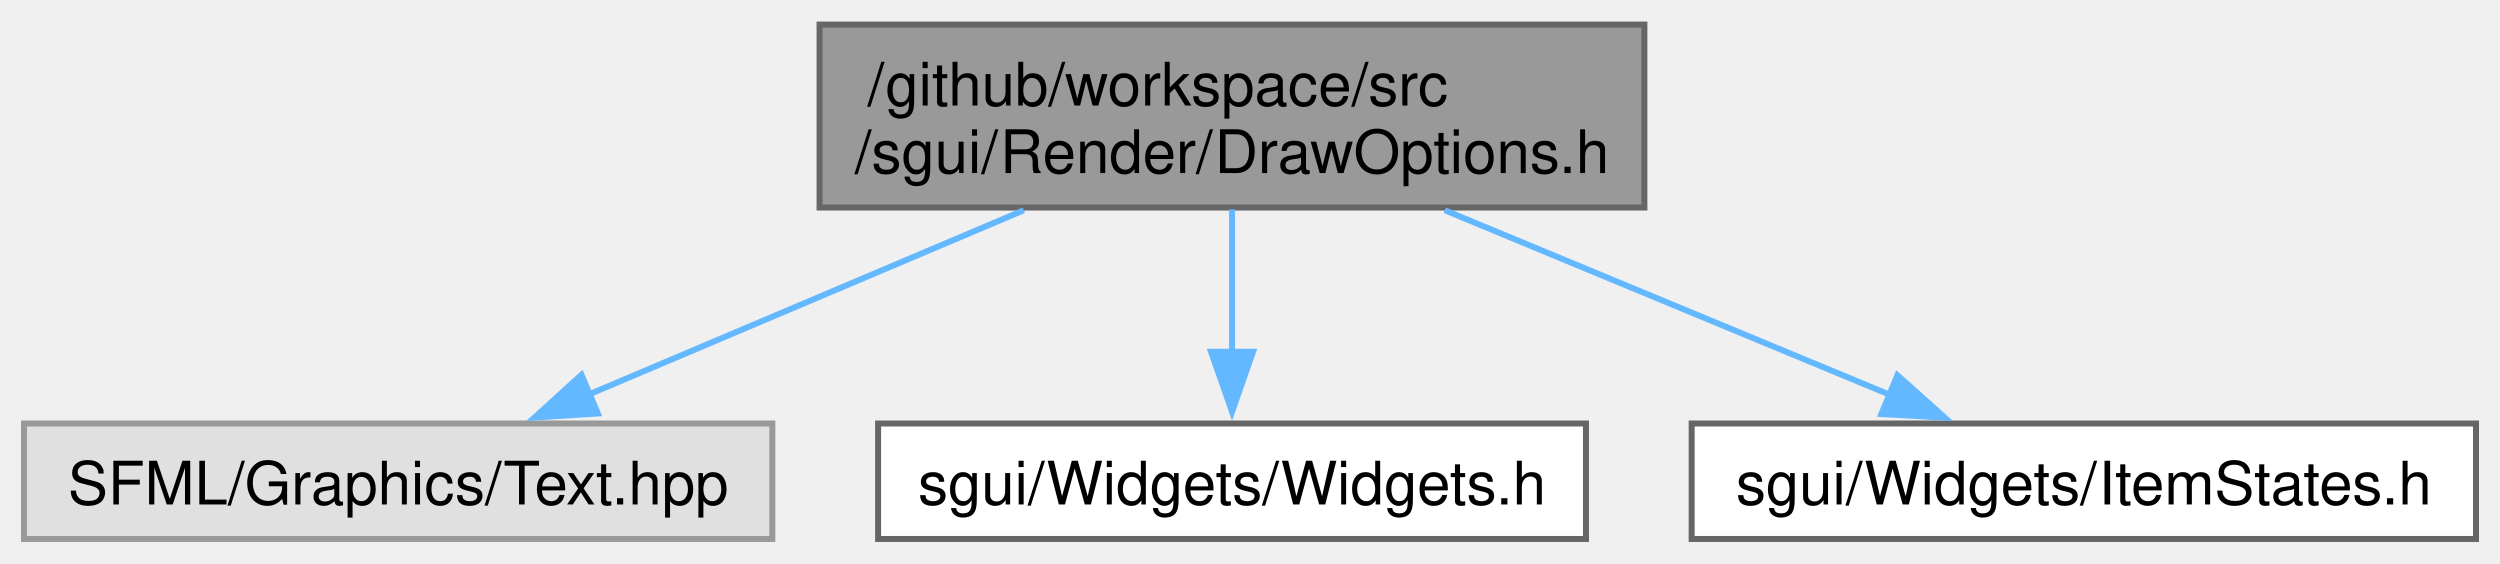
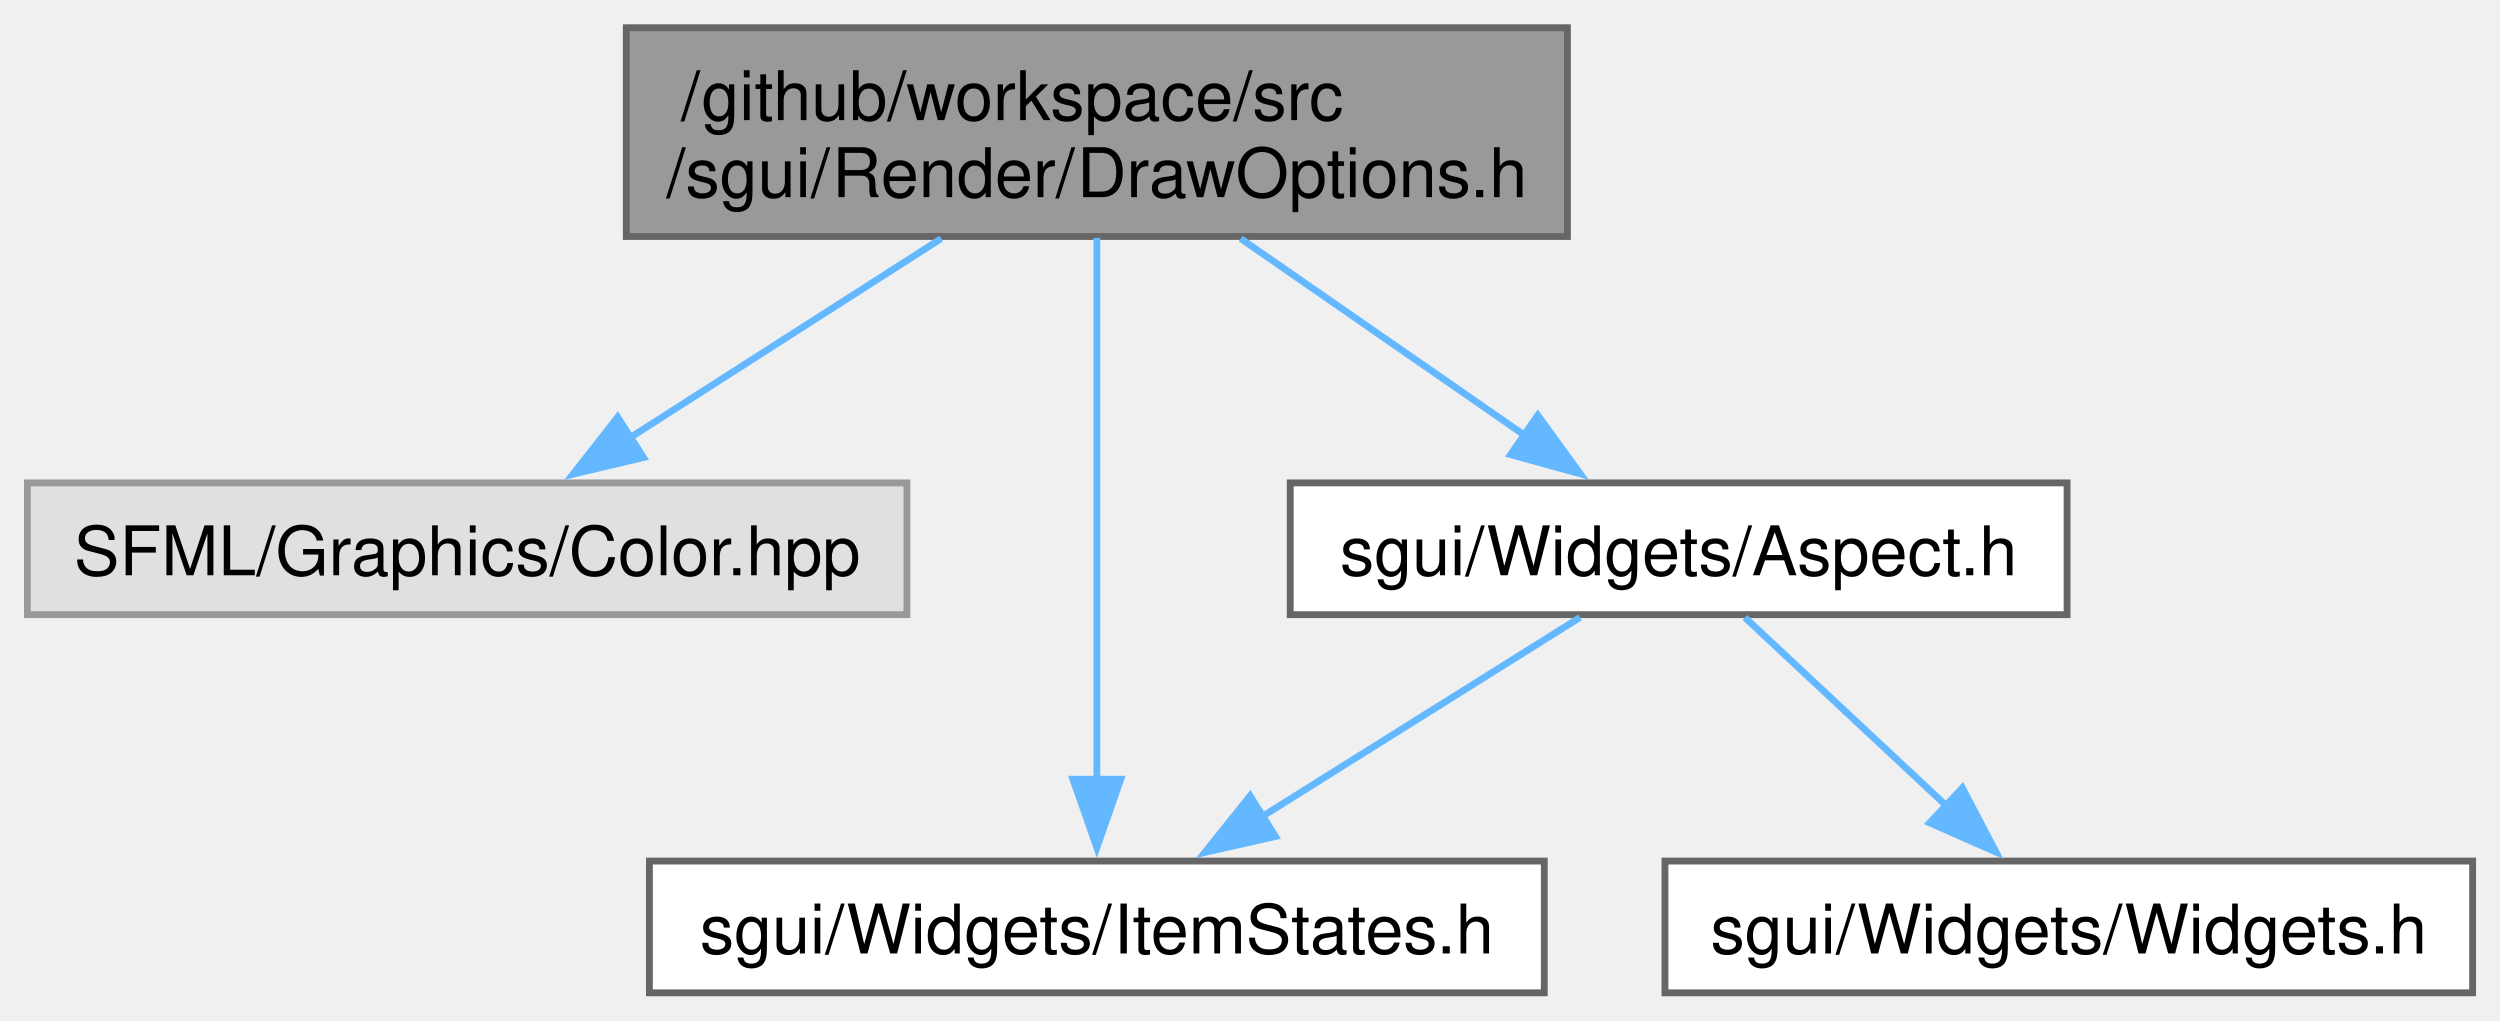
- <svg xmlns="http://www.w3.org/2000/svg" xmlns:xlink="http://www.w3.org/1999/xlink" width="417pt" height="94pt" viewBox="0.00 0.00 416.75 93.75">
-   <g id="graph0" class="graph" transform="scale(1 1) rotate(0) translate(4 89.75)">
+ <svg xmlns="http://www.w3.org/2000/svg" xmlns:xlink="http://www.w3.org/1999/xlink" width="365pt" height="149pt" viewBox="0.00 0.00 365.25 149.00">
+   <g id="graph0" class="graph" transform="scale(1 1) rotate(0) translate(4 145)">
    <g id="Node000001" class="node">
      <g id="a_Node000001">
        <a xlink:title=" ">
-           <polygon fill="#999999" stroke="#666666" points="270.12,-85.75 132.62,-85.75 132.62,-55.25 270.12,-55.25 270.12,-85.75" />
-           <text text-anchor="start" x="140.62" y="-72.25" font-family="Helvetica,sans-Serif" font-size="10.00">/github/workspace/src</text>
-           <text text-anchor="middle" x="201.38" y="-61" font-family="Helvetica,sans-Serif" font-size="10.00">/sgui/Render/DrawOptions.h</text>
+           <polygon fill="#999999" stroke="#666666" points="225,-141 87.5,-141 87.5,-110.5 225,-110.5 225,-141" />
+           <text text-anchor="start" x="95.5" y="-127.5" font-family="Helvetica,sans-Serif" font-size="10.00">/github/workspace/src</text>
+           <text text-anchor="middle" x="156.25" y="-116.25" font-family="Helvetica,sans-Serif" font-size="10.00">/sgui/Render/DrawOptions.h</text>
        </a>
      </g>
    </g>
    <g id="Node000002" class="node">
      <g id="a_Node000002">
        <a xlink:title=" ">
-           <polygon fill="#e0e0e0" stroke="#999999" points="124.75,-19.25 0,-19.25 0,0 124.75,0 124.75,-19.25" />
-           <text text-anchor="middle" x="62.38" y="-5.75" font-family="Helvetica,sans-Serif" font-size="10.00">SFML/Graphics/Text.hpp</text>
+           <polygon fill="#e0e0e0" stroke="#999999" points="128.5,-74.5 0,-74.5 0,-55.25 128.5,-55.25 128.5,-74.5" />
+           <text text-anchor="middle" x="64.25" y="-61" font-family="Helvetica,sans-Serif" font-size="10.00">SFML/Graphics/Color.hpp</text>
        </a>
      </g>
    </g>
    <g id="edge1_Node000001_Node000002" class="edge">
      <g id="a_edge1_Node000001_Node000002">
        <a xlink:title=" ">
-           <path fill="none" stroke="#63b8ff" d="M166.66,-54.8C144.37,-45.35 115.65,-33.19 94,-24.02" />
-           <polygon fill="#63b8ff" stroke="#63b8ff" points="95.66,-20.92 85.09,-20.24 92.93,-27.37 95.66,-20.92" />
+           <path fill="none" stroke="#63b8ff" d="M133.51,-110.2C119.64,-101.32 101.93,-89.99 87.9,-81.01" />
+           <polygon fill="#63b8ff" stroke="#63b8ff" points="90.02,-78.21 79.71,-75.77 86.24,-84.11 90.02,-78.21" />
        </a>
      </g>
    </g>
    <g id="Node000003" class="node">
      <g id="a_Node000003">
-         <a xlink:href="_widgets_8h.html" target="_top" xlink:title=" ">
-           <polygon fill="white" stroke="#666666" points="260.38,-19.25 142.38,-19.25 142.38,0 260.38,0 260.38,-19.25" />
-           <text text-anchor="middle" x="201.38" y="-5.75" font-family="Helvetica,sans-Serif" font-size="10.00">sgui/Widgets/Widgets.h</text>
+         <a xlink:href="_item_states_8h.html" target="_top" xlink:title=" ">
+           <polygon fill="white" stroke="#666666" points="221.62,-19.25 90.88,-19.25 90.88,0 221.62,0 221.62,-19.25" />
+           <text text-anchor="middle" x="156.25" y="-5.75" font-family="Helvetica,sans-Serif" font-size="10.00">sgui/Widgets/ItemStates.h</text>
        </a>
      </g>
    </g>
    <g id="edge2_Node000001_Node000003" class="edge">
      <g id="a_edge2_Node000001_Node000003">
        <a xlink:title=" ">
-           <path fill="none" stroke="#63b8ff" d="M201.38,-54.95C201.38,-47.71 201.38,-38.84 201.38,-30.94" />
-           <polygon fill="#63b8ff" stroke="#63b8ff" points="204.88,-31.21 201.38,-21.21 197.88,-31.21 204.88,-31.21" />
+           <path fill="none" stroke="#63b8ff" d="M156.25,-110.3C156.25,-90.25 156.25,-53.9 156.25,-31.07" />
+           <polygon fill="#63b8ff" stroke="#63b8ff" points="159.75,-31.21 156.25,-21.21 152.75,-31.21 159.75,-31.21" />
        </a>
      </g>
    </g>
    <g id="Node000004" class="node">
      <g id="a_Node000004">
-         <a xlink:href="_item_states_8h.html" target="_top" xlink:title=" ">
-           <polygon fill="white" stroke="#666666" points="408.75,-19.25 278,-19.25 278,0 408.75,0 408.75,-19.25" />
-           <text text-anchor="middle" x="343.38" y="-5.75" font-family="Helvetica,sans-Serif" font-size="10.00">sgui/Widgets/ItemStates.h</text>
+         <a xlink:href="_aspect_8h.html" target="_top" xlink:title=" ">
+           <polygon fill="white" stroke="#666666" points="298,-74.5 184.5,-74.5 184.5,-55.25 298,-55.25 298,-74.5" />
+           <text text-anchor="middle" x="241.25" y="-61" font-family="Helvetica,sans-Serif" font-size="10.00">sgui/Widgets/Aspect.h</text>
        </a>
      </g>
    </g>
    <g id="edge3_Node000001_Node000004" class="edge">
      <g id="a_edge3_Node000001_Node000004">
        <a xlink:title=" ">
-           <path fill="none" stroke="#63b8ff" d="M236.84,-54.8C259.61,-45.35 288.95,-33.19 311.07,-24.02" />
-           <polygon fill="#63b8ff" stroke="#63b8ff" points="312.3,-27.3 320.2,-20.23 309.62,-20.83 312.3,-27.3" />
+           <path fill="none" stroke="#63b8ff" d="M177.26,-110.2C189.95,-101.4 206.12,-90.21 219.02,-81.27" />
+           <polygon fill="#63b8ff" stroke="#63b8ff" points="220.67,-84.38 226.9,-75.81 216.69,-78.63 220.67,-84.38" />
+         </a>
+       </g>
+     </g>
+     <g id="edge5_Node000004_Node000003" class="edge">
+       <g id="a_edge5_Node000004_Node000003">
+         <a xlink:title=" ">
+           <path fill="none" stroke="#63b8ff" d="M226.83,-54.84C214.13,-46.89 195.38,-35.14 180.39,-25.75" />
+           <polygon fill="#63b8ff" stroke="#63b8ff" points="182.35,-22.85 172.02,-20.51 178.64,-28.78 182.35,-22.85" />
+         </a>
+       </g>
+     </g>
+     <g id="Node000005" class="node">
+       <g id="a_Node000005">
+         <a xlink:href="_widgets_8h.html" target="_top" xlink:title=" ">
+           <polygon fill="white" stroke="#666666" points="357.25,-19.25 239.25,-19.25 239.25,0 357.25,0 357.25,-19.25" />
+           <text text-anchor="middle" x="298.25" y="-5.75" font-family="Helvetica,sans-Serif" font-size="10.00">sgui/Widgets/Widgets.h</text>
+         </a>
+       </g>
+     </g>
+     <g id="edge4_Node000004_Node000005" class="edge">
+       <g id="a_edge4_Node000004_Node000005">
+         <a xlink:title=" ">
+           <path fill="none" stroke="#63b8ff" d="M250.92,-54.84C258.99,-47.3 270.72,-36.35 280.47,-27.23" />
+           <polygon fill="#63b8ff" stroke="#63b8ff" points="282.7,-29.94 287.62,-20.56 277.92,-24.83 282.7,-29.94" />
        </a>
      </g>
    </g>
  </g>
</svg>
